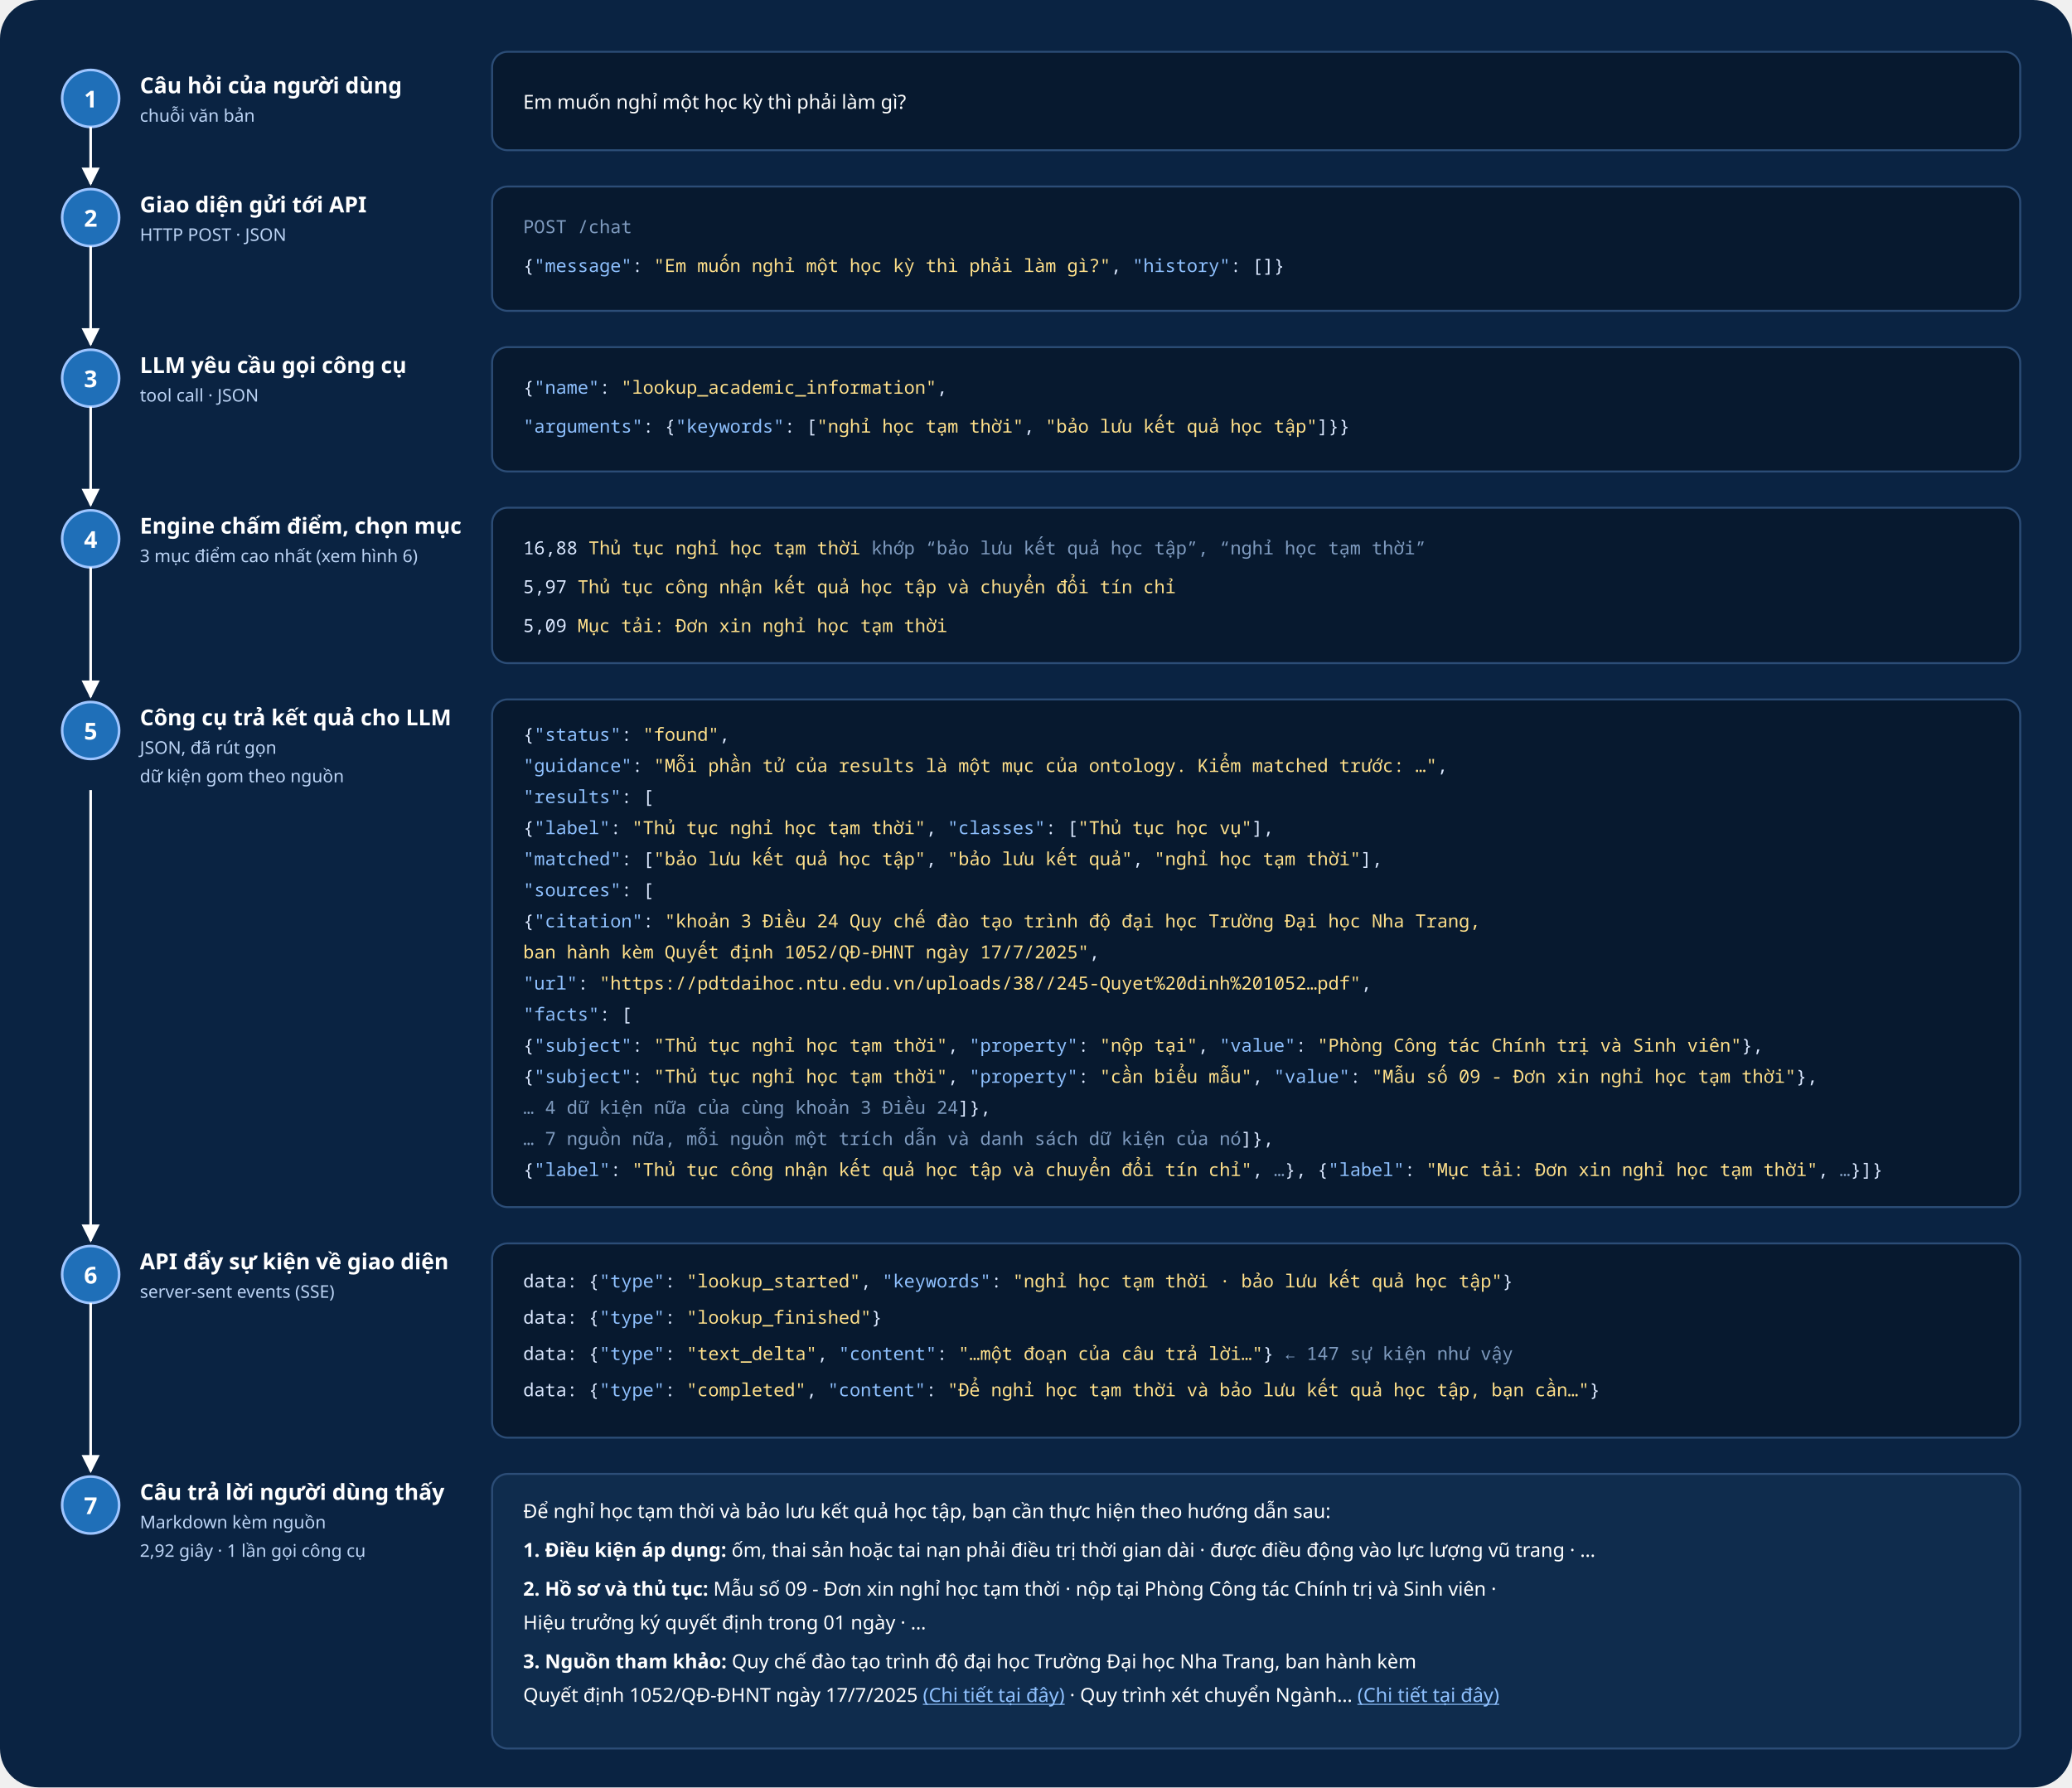
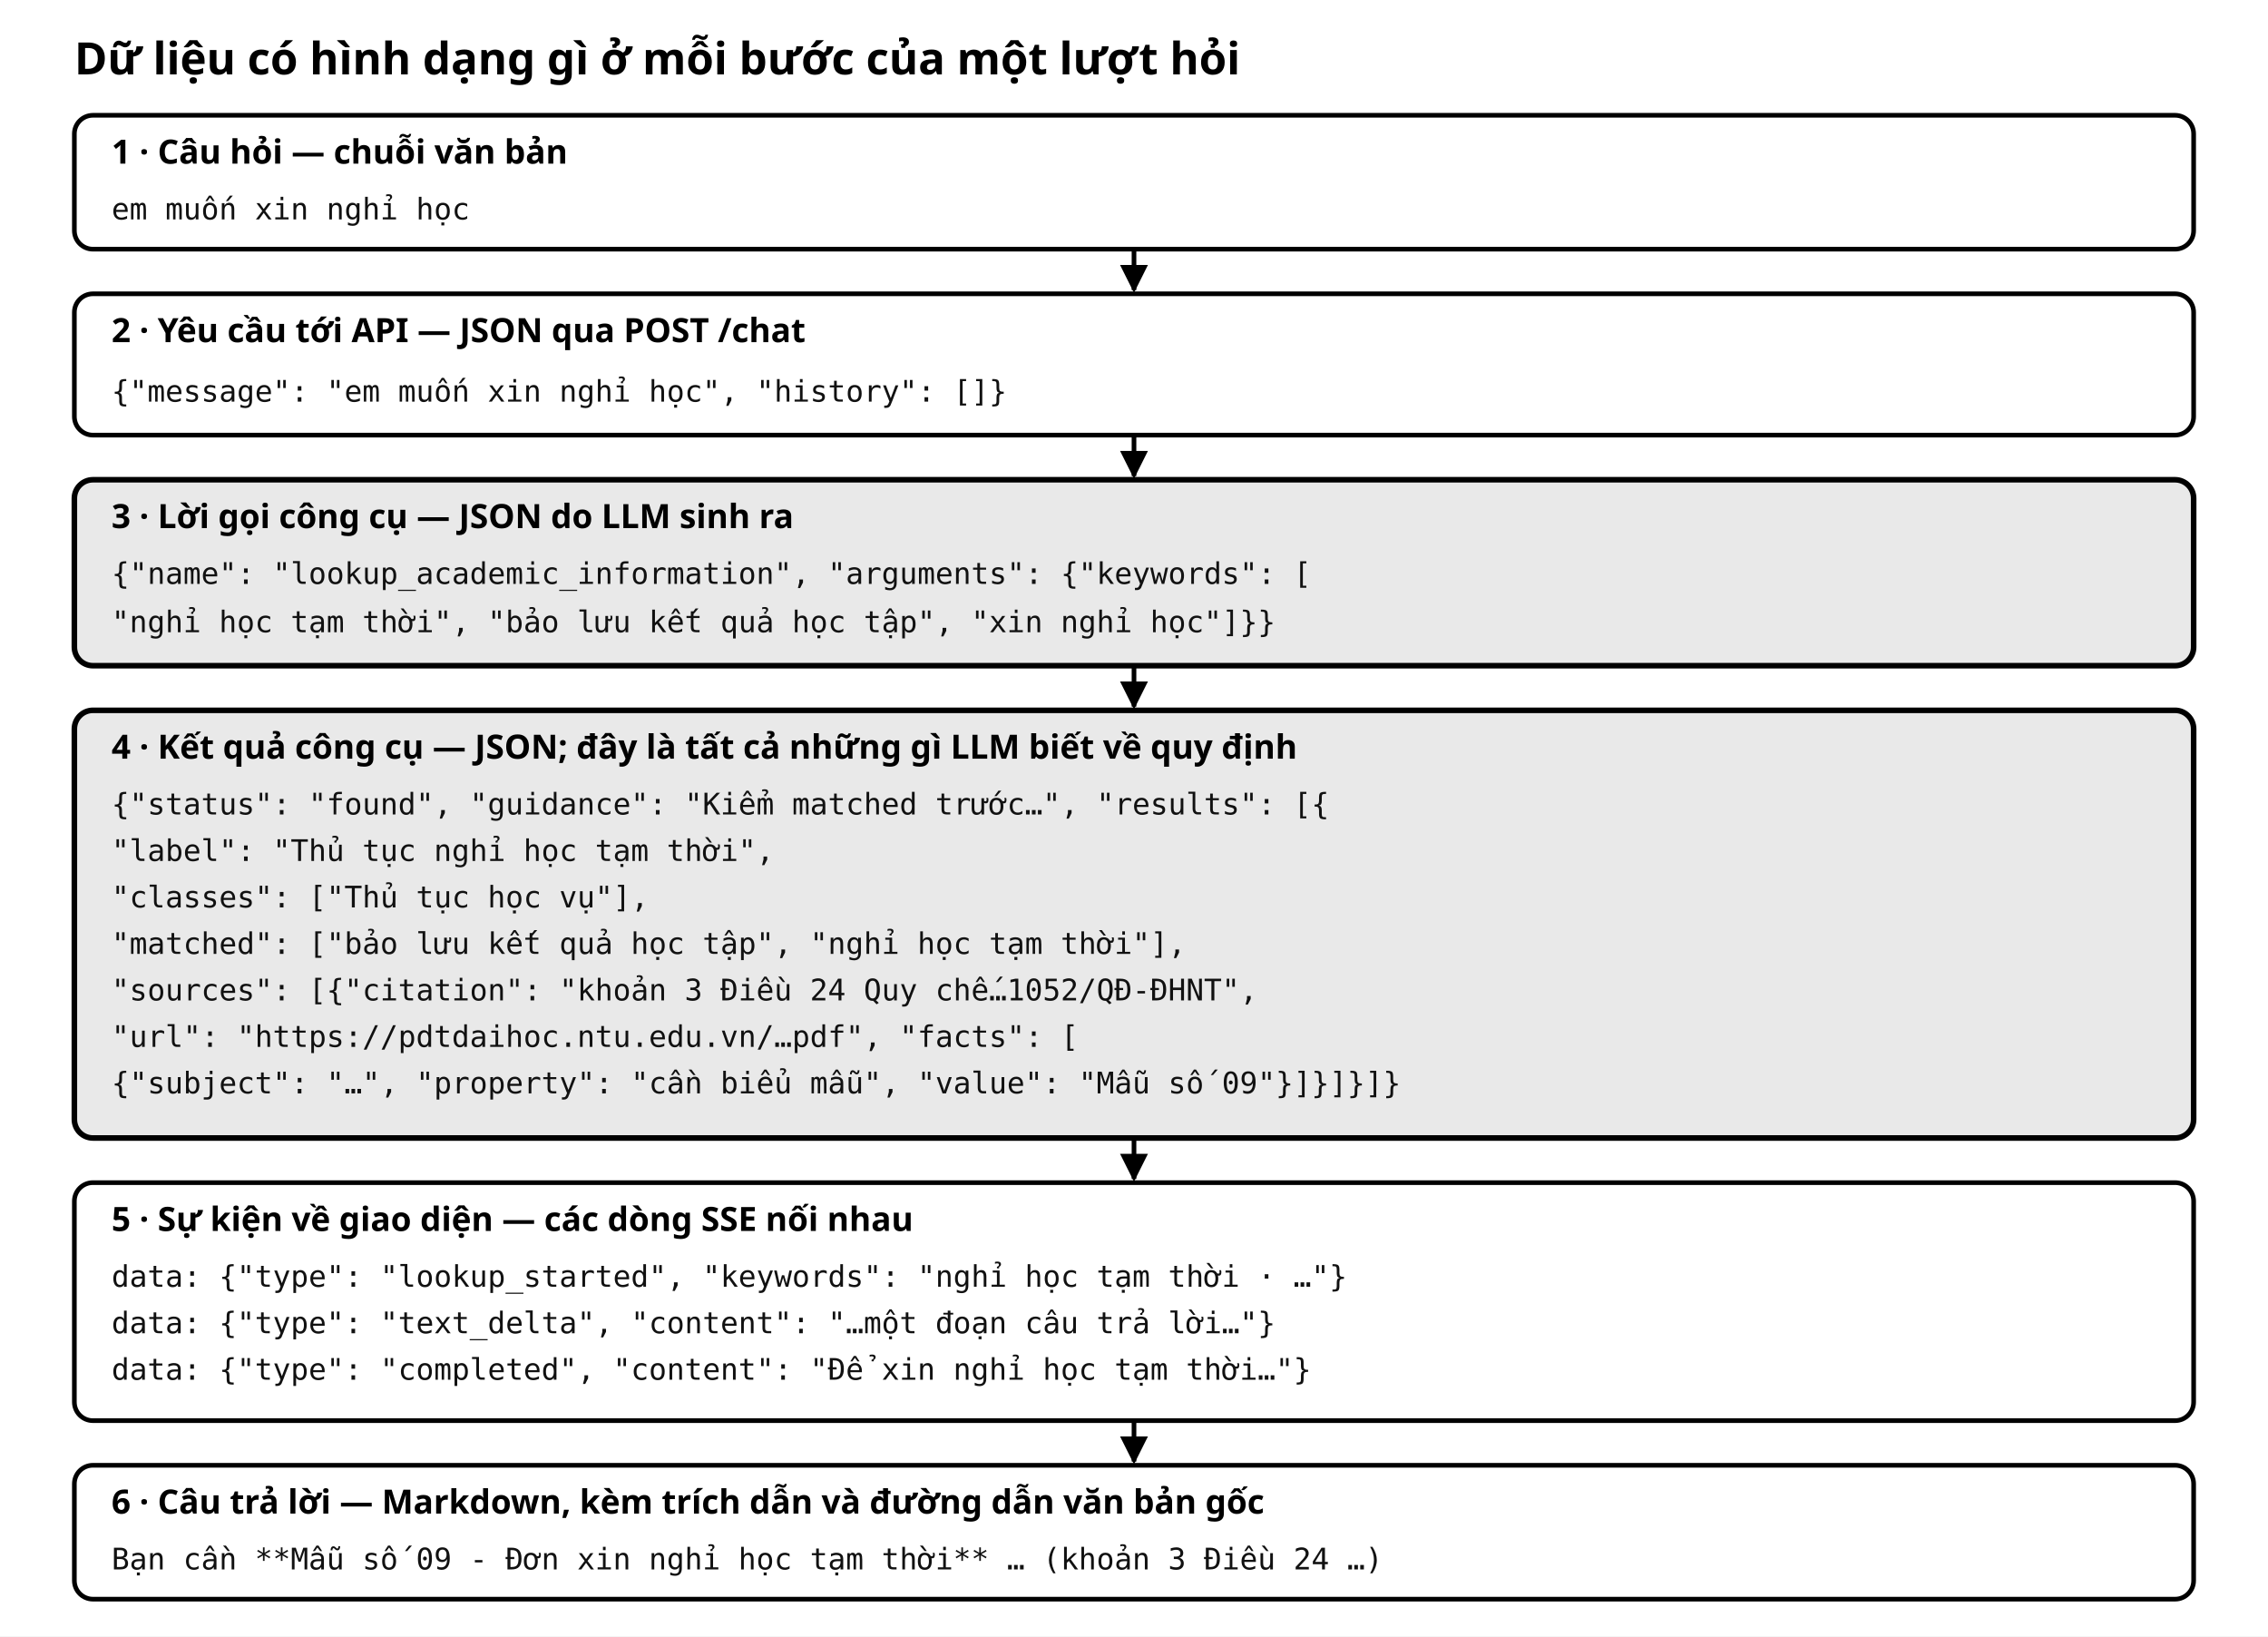
- <svg xmlns="http://www.w3.org/2000/svg" width="1600" height="1380" viewBox="0 0 1600 1380" font-family="Noto Sans, sans-serif">
+ <svg xmlns="http://www.w3.org/2000/svg" width="1220" height="880" viewBox="0 0 1220 880" font-family="Noto Sans, DejaVu Sans, sans-serif">
  <defs>
-     <marker id="mui" viewBox="0 0 10 10" refX="9" refY="5" markerWidth="7" markerHeight="7" orient="auto-start-reverse">
-       <path d="M0 0 L10 5 L0 10 z" fill="#ffffff" />
+     <marker id="mui" viewBox="0 0 10 10" refX="9" refY="5" markerWidth="6" markerHeight="6" orient="auto-start-reverse">
+       <path d="M0 0 L10 5 L0 10 z" fill="#000000" />
    </marker>
    <style>
-       .so-buoc { fill: #1f6fb8; stroke: #9ec5ff; stroke-width: 2; }
-       .chu-so { fill: #ffffff; font-size: 18px; font-weight: 700; text-anchor: middle; }
-       .ten { fill: #ffffff; font-size: 17px; font-weight: 700; }
-       .phu { fill: #bcd4f5; font-size: 13.5px; }
-       .khung { fill: #07192f; stroke: #2c4d77; stroke-width: 1.5; }
-       .ma { font-family: "Noto Sans Mono", "DejaVu Sans Mono", monospace; font-size: 14px; fill: #dbe8ff; white-space: pre; }
-       .k { fill: #8fc1ff; }
-       .c { fill: #ffe08a; }
-       .m { fill: #7f9bbf; }
-       .van { font-size: 15px; fill: #ffffff; }
-       .di { stroke: #ffffff; stroke-width: 2; fill: none; marker-end: url(#mui); }
+       .o    { fill: #ffffff; stroke: #000000; stroke-width: 2.5; }
+       .odam { fill: #e9e9e9; stroke: #000000; stroke-width: 3; }
+       .tieu { fill: #000000; font-size: 18px; font-weight: 700; }
+       .ma   { fill: #111111; font-size: 16px; font-family: "DejaVu Sans Mono", monospace; white-space: pre; }
+       .mui  { stroke: #000000; stroke-width: 2.5; fill: none; marker-end: url(#mui); }
    </style>
  </defs>
-   <rect width="1600" height="1380" rx="30" fill="#0a2342" />
-   <circle cx="70" cy="76" r="22" class="so-buoc" />
-   <text x="70" y="83" class="chu-so">1</text>
-   <text x="108" y="72" class="ten">Câu hỏi của người dùng</text>
-   <text x="108" y="94" class="phu">chuỗi văn bản</text>
-   <rect x="380" y="40" width="1180" height="76" rx="12" class="khung" />
-   <text x="404" y="84" class="van">Em muốn nghỉ một học kỳ thì phải làm gì?</text>
-   <path class="di" d="M70 98 V142" />
-   <circle cx="70" cy="168" r="22" class="so-buoc" />
-   <text x="70" y="175" class="chu-so">2</text>
-   <text x="108" y="164" class="ten">Giao diện gửi tới API</text>
-   <text x="108" y="186" class="phu">HTTP POST · JSON</text>
-   <rect x="380" y="144" width="1180" height="96" rx="12" class="khung" />
-   <text x="404" y="180" class="ma">
-     <tspan class="m">POST /chat</tspan>
-   </text>
-   <text x="404" y="210" class="ma">{<tspan class="k">"message"</tspan>: <tspan class="c">"Em muốn nghỉ một học kỳ thì phải làm gì?"</tspan>, <tspan class="k">"history"</tspan>: []}</text>
-   <path class="di" d="M70 190 V266" />
-   <circle cx="70" cy="292" r="22" class="so-buoc" />
-   <text x="70" y="299" class="chu-so">3</text>
-   <text x="108" y="288" class="ten">LLM yêu cầu gọi công cụ</text>
-   <text x="108" y="310" class="phu">tool call · JSON</text>
-   <rect x="380" y="268" width="1180" height="96" rx="12" class="khung" />
-   <text x="404" y="304" class="ma">{<tspan class="k">"name"</tspan>: <tspan class="c">"lookup_academic_information"</tspan>,</text>
-   <text x="404" y="334" class="ma">
-     <tspan class="k">"arguments"</tspan>: {<tspan class="k">"keywords"</tspan>: [<tspan class="c">"nghỉ học tạm thời"</tspan>, <tspan class="c">"bảo lưu kết quả học tập"</tspan>]}}</text>
-   <path class="di" d="M70 314 V390" />
-   <circle cx="70" cy="416" r="22" class="so-buoc" />
-   <text x="70" y="423" class="chu-so">4</text>
-   <text x="108" y="412" class="ten">Engine chấm điểm, chọn mục</text>
-   <text x="108" y="434" class="phu">3 mục điểm cao nhất (xem hình 6)</text>
-   <rect x="380" y="392" width="1180" height="120" rx="12" class="khung" />
-   <text x="404" y="428" class="ma">16,88  <tspan class="c">Thủ tục nghỉ học tạm thời</tspan>
-     <tspan class="m">khớp “bảo lưu kết quả học tập”, “nghỉ học tạm thời”</tspan>
-   </text>
-   <text x="404" y="458" class="ma"> 5,97  <tspan class="c">Thủ tục công nhận kết quả học tập và chuyển đổi tín chỉ</tspan>
-   </text>
-   <text x="404" y="488" class="ma"> 5,09  <tspan class="c">Mục tải: Đơn xin nghỉ học tạm thời</tspan>
-   </text>
-   <path class="di" d="M70 438 V538" />
-   <circle cx="70" cy="564" r="22" class="so-buoc" />
-   <text x="70" y="571" class="chu-so">5</text>
-   <text x="108" y="560" class="ten">Công cụ trả kết quả cho LLM</text>
-   <text x="108" y="582" class="phu">JSON, đã rút gọn</text>
-   <text x="108" y="604" class="phu">dữ kiện gom theo nguồn</text>
-   <rect x="380" y="540" width="1180" height="392" rx="12" class="khung" />
-   <text x="404" y="572" class="ma">{<tspan class="k">"status"</tspan>: <tspan class="c">"found"</tspan>,</text>
-   <text x="404" y="596" class="ma">
-     <tspan class="k">"guidance"</tspan>: <tspan class="c">"Mỗi phần tử của results là một mục của ontology. Kiểm matched trước: …"</tspan>,</text>
-   <text x="404" y="620" class="ma">
-     <tspan class="k">"results"</tspan>: [</text>
-   <text x="404" y="644" class="ma">  {<tspan class="k">"label"</tspan>: <tspan class="c">"Thủ tục nghỉ học tạm thời"</tspan>, <tspan class="k">"classes"</tspan>: [<tspan class="c">"Thủ tục học vụ"</tspan>],</text>
-   <text x="404" y="668" class="ma">
-     <tspan class="k">"matched"</tspan>: [<tspan class="c">"bảo lưu kết quả học tập"</tspan>, <tspan class="c">"bảo lưu kết quả"</tspan>, <tspan class="c">"nghỉ học tạm thời"</tspan>],</text>
-   <text x="404" y="692" class="ma">
-     <tspan class="k">"sources"</tspan>: [</text>
-   <text x="404" y="716" class="ma">    {<tspan class="k">"citation"</tspan>: <tspan class="c">"khoản 3 Điều 24 Quy chế đào tạo trình độ đại học Trường Đại học Nha Trang,</tspan>
-   </text>
-   <text x="404" y="740" class="ma">
-     <tspan class="c">ban hành kèm Quyết định 1052/QĐ-ĐHNT ngày 17/7/2025"</tspan>,</text>
-   <text x="404" y="764" class="ma">
-     <tspan class="k">"url"</tspan>: <tspan class="c">"https://pdtdaihoc.ntu.edu.vn/uploads/38//245-Quyet%20dinh%201052…pdf"</tspan>,</text>
-   <text x="404" y="788" class="ma">
-     <tspan class="k">"facts"</tspan>: [</text>
-   <text x="404" y="812" class="ma">      {<tspan class="k">"subject"</tspan>: <tspan class="c">"Thủ tục nghỉ học tạm thời"</tspan>, <tspan class="k">"property"</tspan>: <tspan class="c">"nộp tại"</tspan>, <tspan class="k">"value"</tspan>: <tspan class="c">"Phòng Công tác Chính trị và Sinh viên"</tspan>},</text>
-   <text x="404" y="836" class="ma">      {<tspan class="k">"subject"</tspan>: <tspan class="c">"Thủ tục nghỉ học tạm thời"</tspan>, <tspan class="k">"property"</tspan>: <tspan class="c">"cần biểu mẫu"</tspan>, <tspan class="k">"value"</tspan>: <tspan class="c">"Mẫu số 09 - Đơn xin nghỉ học tạm thời"</tspan>},</text>
-   <text x="404" y="860" class="ma">
-     <tspan class="m">… 4 dữ kiện nữa của cùng khoản 3 Điều 24</tspan>]},</text>
-   <text x="404" y="884" class="ma">
-     <tspan class="m">… 7 nguồn nữa, mỗi nguồn một trích dẫn và danh sách dữ kiện của nó</tspan>]},</text>
-   <text x="404" y="908" class="ma">  {<tspan class="k">"label"</tspan>: <tspan class="c">"Thủ tục công nhận kết quả học tập và chuyển đổi tín chỉ"</tspan>, <tspan class="m">…</tspan>}, {<tspan class="k">"label"</tspan>: <tspan class="c">"Mục tải: Đơn xin nghỉ học tạm thời"</tspan>, <tspan class="m">…</tspan>}]}</text>
-   <path class="di" d="M70 610 V958" />
-   <circle cx="70" cy="984" r="22" class="so-buoc" />
-   <text x="70" y="991" class="chu-so">6</text>
-   <text x="108" y="980" class="ten">API đẩy sự kiện về giao diện</text>
-   <text x="108" y="1002" class="phu">server-sent events (SSE)</text>
-   <rect x="380" y="960" width="1180" height="150" rx="12" class="khung" />
-   <text x="404" y="994" class="ma">data: {<tspan class="k">"type"</tspan>: <tspan class="c">"lookup_started"</tspan>, <tspan class="k">"keywords"</tspan>: <tspan class="c">"nghỉ học tạm thời · bảo lưu kết quả học tập"</tspan>}</text>
-   <text x="404" y="1022" class="ma">data: {<tspan class="k">"type"</tspan>: <tspan class="c">"lookup_finished"</tspan>}</text>
-   <text x="404" y="1050" class="ma">data: {<tspan class="k">"type"</tspan>: <tspan class="c">"text_delta"</tspan>, <tspan class="k">"content"</tspan>: <tspan class="c">"…một đoạn của câu trả lời…"</tspan>}   <tspan class="m">← 147 sự kiện như vậy</tspan>
-   </text>
-   <text x="404" y="1078" class="ma">data: {<tspan class="k">"type"</tspan>: <tspan class="c">"completed"</tspan>, <tspan class="k">"content"</tspan>: <tspan class="c">"Để nghỉ học tạm thời và bảo lưu kết quả học tập, bạn cần…"</tspan>}</text>
-   <path class="di" d="M70 1006 V1136" />
-   <circle cx="70" cy="1162" r="22" class="so-buoc" />
-   <text x="70" y="1169" class="chu-so">7</text>
-   <text x="108" y="1158" class="ten">Câu trả lời người dùng thấy</text>
-   <text x="108" y="1180" class="phu">Markdown kèm nguồn</text>
-   <text x="108" y="1202" class="phu">2,92 giây · 1 lần gọi công cụ</text>
-   <rect x="380" y="1138" width="1180" height="212" rx="12" class="khung" style="fill: #0f2c4d" />
-   <text x="404" y="1172" class="van">Để nghỉ học tạm thời và bảo lưu kết quả học tập, bạn cần thực hiện theo hướng dẫn sau:</text>
-   <text x="404" y="1202" class="van">
-     <tspan font-weight="700">1. Điều kiện áp dụng:</tspan> ốm, thai sản hoặc tai nạn phải điều trị thời gian dài · được điều động vào lực lượng vũ trang · …</text>
-   <text x="404" y="1232" class="van">
-     <tspan font-weight="700">2. Hồ sơ và thủ tục:</tspan> Mẫu số 09 - Đơn xin nghỉ học tạm thời · nộp tại Phòng Công tác Chính trị và Sinh viên ·</text>
-   <text x="404" y="1258" class="van">Hiệu trưởng ký quyết định trong 01 ngày · …</text>
-   <text x="404" y="1288" class="van">
-     <tspan font-weight="700">3. Nguồn tham khảo:</tspan> Quy chế đào tạo trình độ đại học Trường Đại học Nha Trang, ban hành kèm</text>
-   <text x="404" y="1314" class="van">Quyết định 1052/QĐ-ĐHNT ngày 17/7/2025 <tspan fill="#8fc1ff" text-decoration="underline">(Chi tiết tại đây)</tspan> · Quy trình xét chuyển Ngành… <tspan fill="#8fc1ff" text-decoration="underline">(Chi tiết tại đây)</tspan>
-   </text>
+   <rect width="1220" height="880" fill="#ffffff" />
+   <text x="40" y="40" style="font-size:24px; font-weight:700">Dữ liệu có hình dạng gì ở mỗi bước của một lượt hỏi</text>
+   <rect x="40" y="62" width="1140" height="72" rx="10" class="o" />
+   <text x="60" y="88" class="tieu">1 · Câu hỏi — chuỗi văn bản</text>
+   <text x="60" y="118" class="ma">em muốn xin nghỉ học</text>
+   <path class="mui" d="M610 134 V156" />
+   <rect x="40" y="158" width="1140" height="76" rx="10" class="o" />
+   <text x="60" y="184" class="tieu">2 · Yêu cầu tới API — JSON qua POST /chat</text>
+   <text x="60" y="216" class="ma">{"message": "em muốn xin nghỉ học", "history": []}</text>
+   <path class="mui" d="M610 234 V256" />
+   <rect x="40" y="258" width="1140" height="100" rx="10" class="odam" />
+   <text x="60" y="284" class="tieu">3 · Lời gọi công cụ — JSON do LLM sinh ra</text>
+   <text x="60" y="314" class="ma">{"name": "lookup_academic_information", "arguments": {"keywords": [</text>
+   <text x="60" y="340" class="ma">   "nghỉ học tạm thời", "bảo lưu kết quả học tập", "xin nghỉ học"]}}</text>
+   <path class="mui" d="M610 358 V380" />
+   <rect x="40" y="382" width="1140" height="230" rx="10" class="odam" />
+   <text x="60" y="408" class="tieu">4 · Kết quả công cụ — JSON; đây là tất cả những gì LLM biết về quy định</text>
+   <text x="60" y="438" class="ma">{"status": "found", "guidance": "Kiểm matched trước…", "results": [{</text>
+   <text x="60" y="463" class="ma">   "label": "Thủ tục nghỉ học tạm thời",</text>
+   <text x="60" y="488" class="ma">   "classes": ["Thủ tục học vụ"],</text>
+   <text x="60" y="513" class="ma">   "matched": ["bảo lưu kết quả học tập", "nghỉ học tạm thời"],</text>
+   <text x="60" y="538" class="ma">   "sources": [{"citation": "khoản 3 Điều 24 Quy chế…1052/QĐ-ĐHNT",</text>
+   <text x="60" y="563" class="ma">      "url": "https://pdtdaihoc.ntu.edu.vn/…pdf", "facts": [</text>
+   <text x="60" y="588" class="ma">         {"subject": "…", "property": "cần biểu mẫu", "value": "Mẫu số 09"}]}]}]}</text>
+   <path class="mui" d="M610 612 V634" />
+   <rect x="40" y="636" width="1140" height="128" rx="10" class="o" />
+   <text x="60" y="662" class="tieu">5 · Sự kiện về giao diện — các dòng SSE nối nhau</text>
+   <text x="60" y="692" class="ma">data: {"type": "lookup_started", "keywords": "nghỉ học tạm thời · …"}</text>
+   <text x="60" y="717" class="ma">data: {"type": "text_delta", "content": "…một đoạn câu trả lời…"}</text>
+   <text x="60" y="742" class="ma">data: {"type": "completed", "content": "Để xin nghỉ học tạm thời…"}</text>
+   <path class="mui" d="M610 764 V786" />
+   <rect x="40" y="788" width="1140" height="72" rx="10" class="o" />
+   <text x="60" y="814" class="tieu">6 · Câu trả lời — Markdown, kèm trích dẫn và đường dẫn văn bản gốc</text>
+   <text x="60" y="844" class="ma">Bạn cần **Mẫu số 09 - Đơn xin nghỉ học tạm thời** … (khoản 3 Điều 24 …)</text>
</svg>
